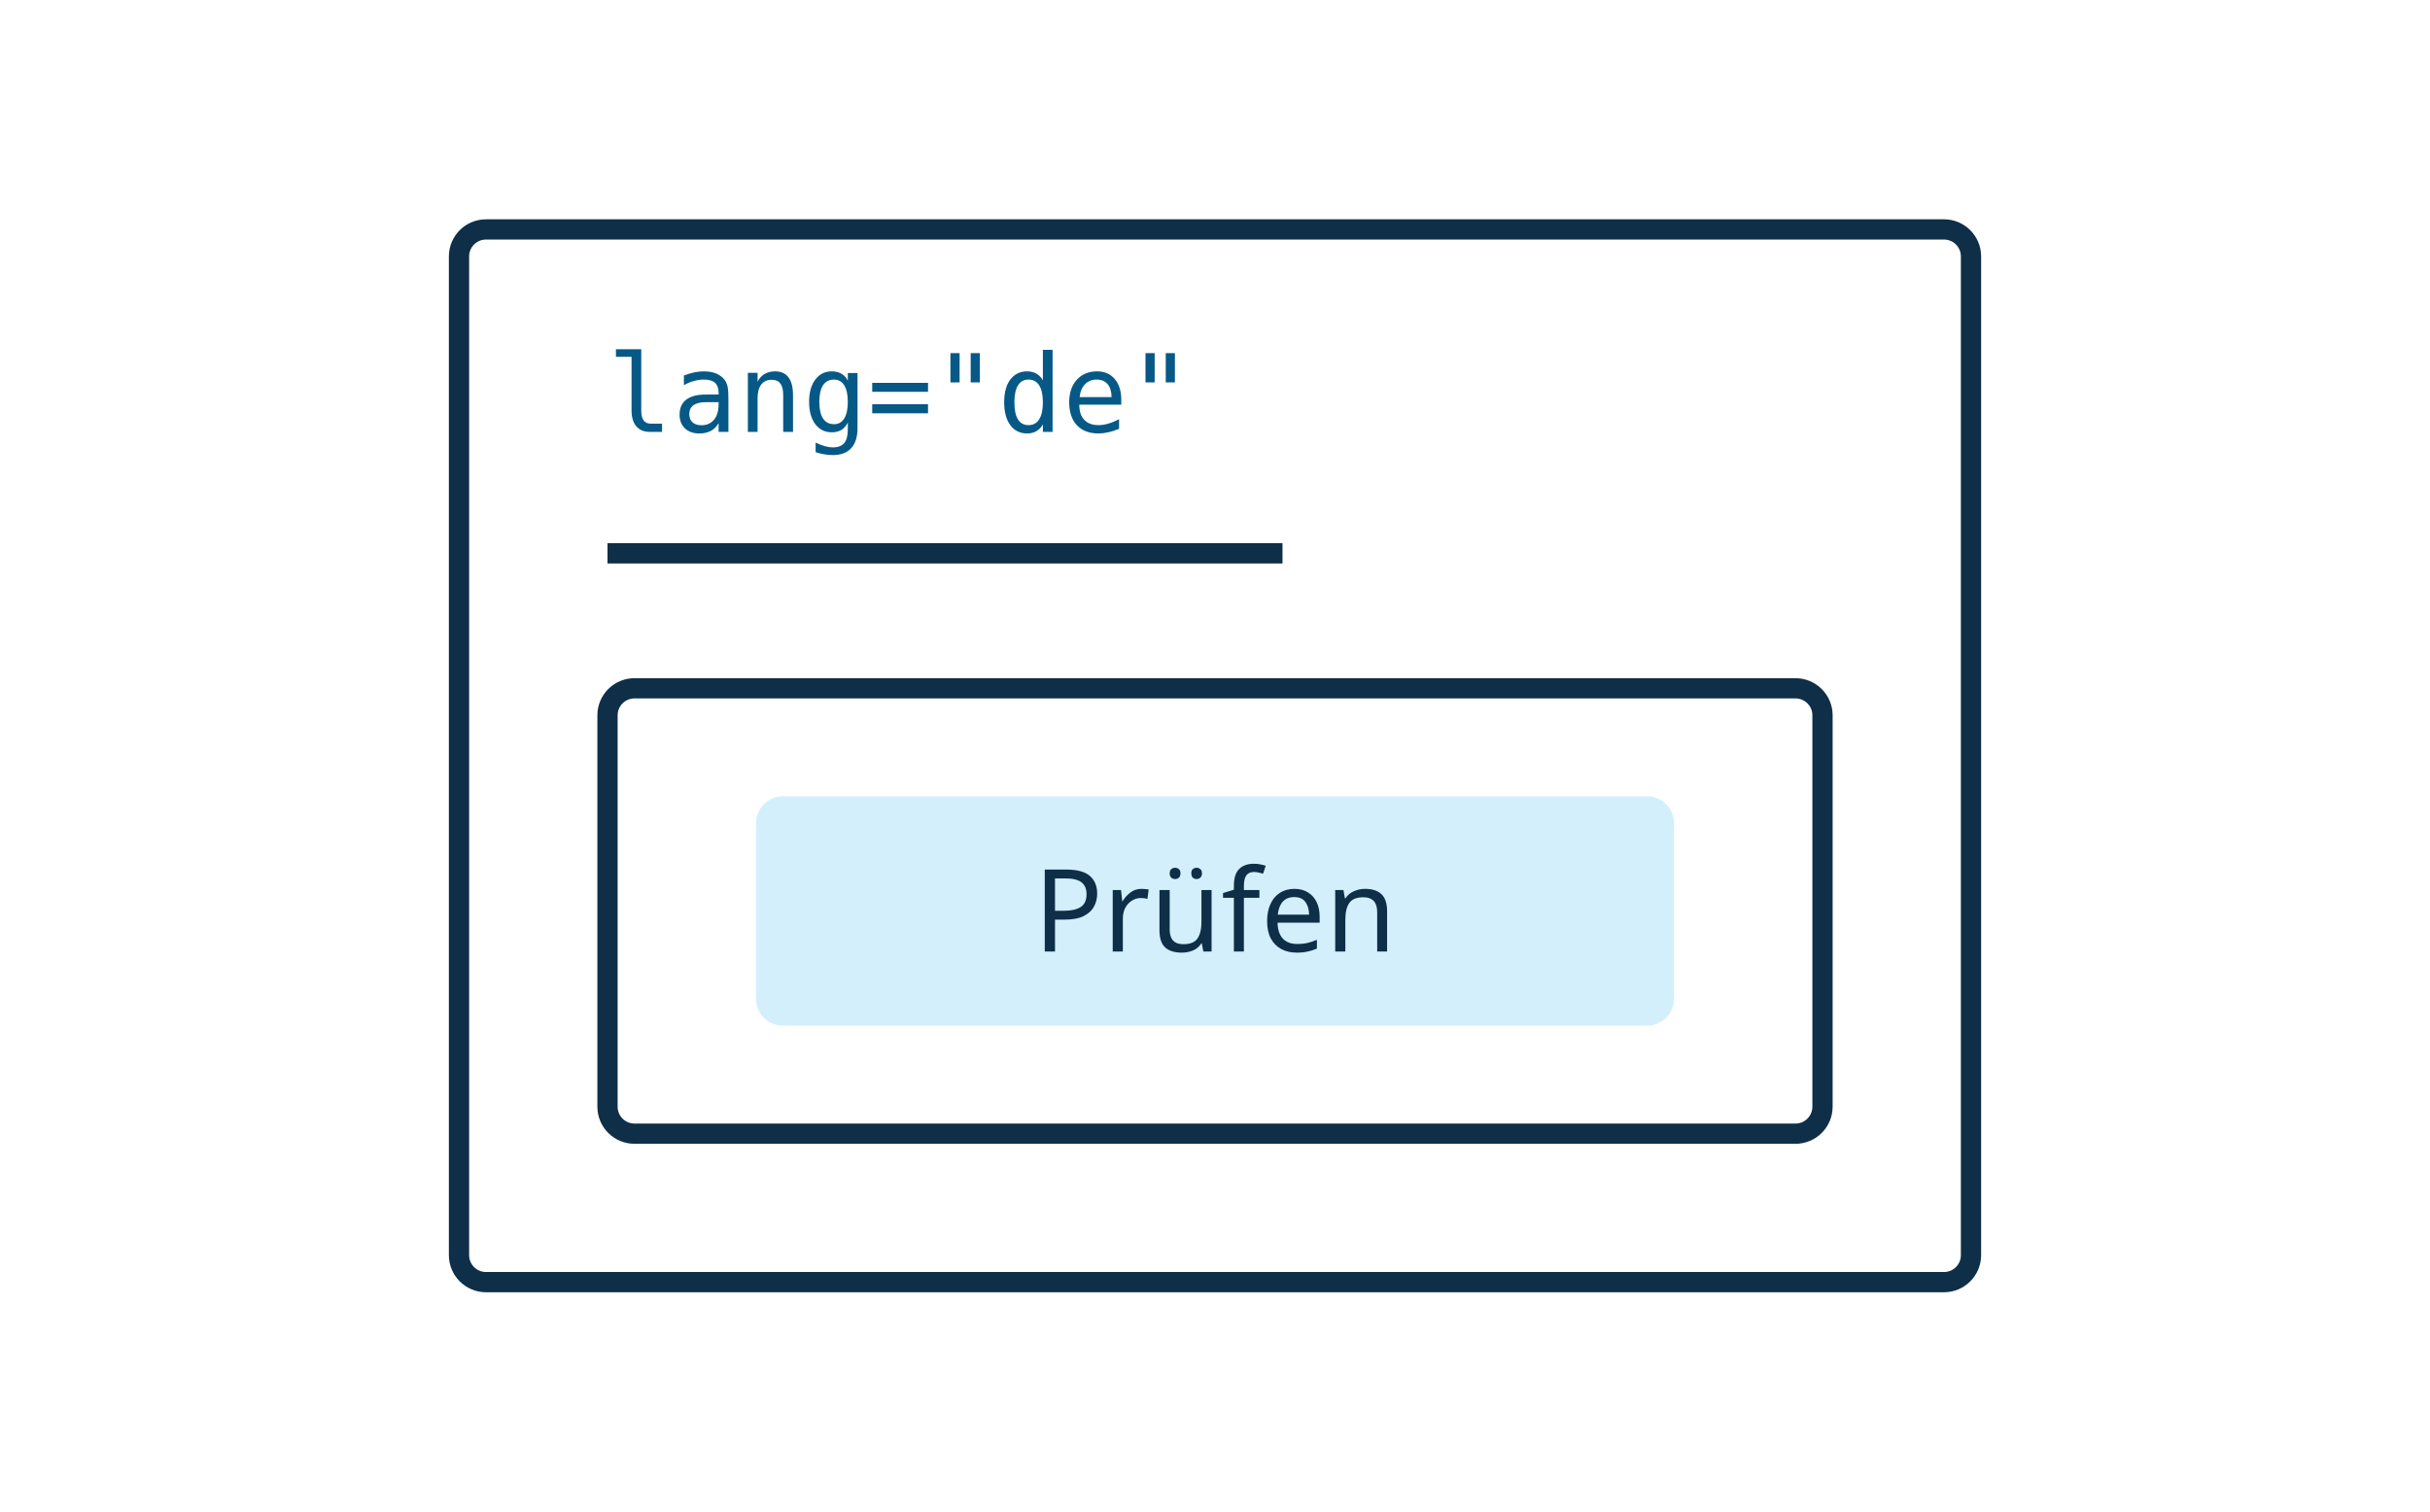
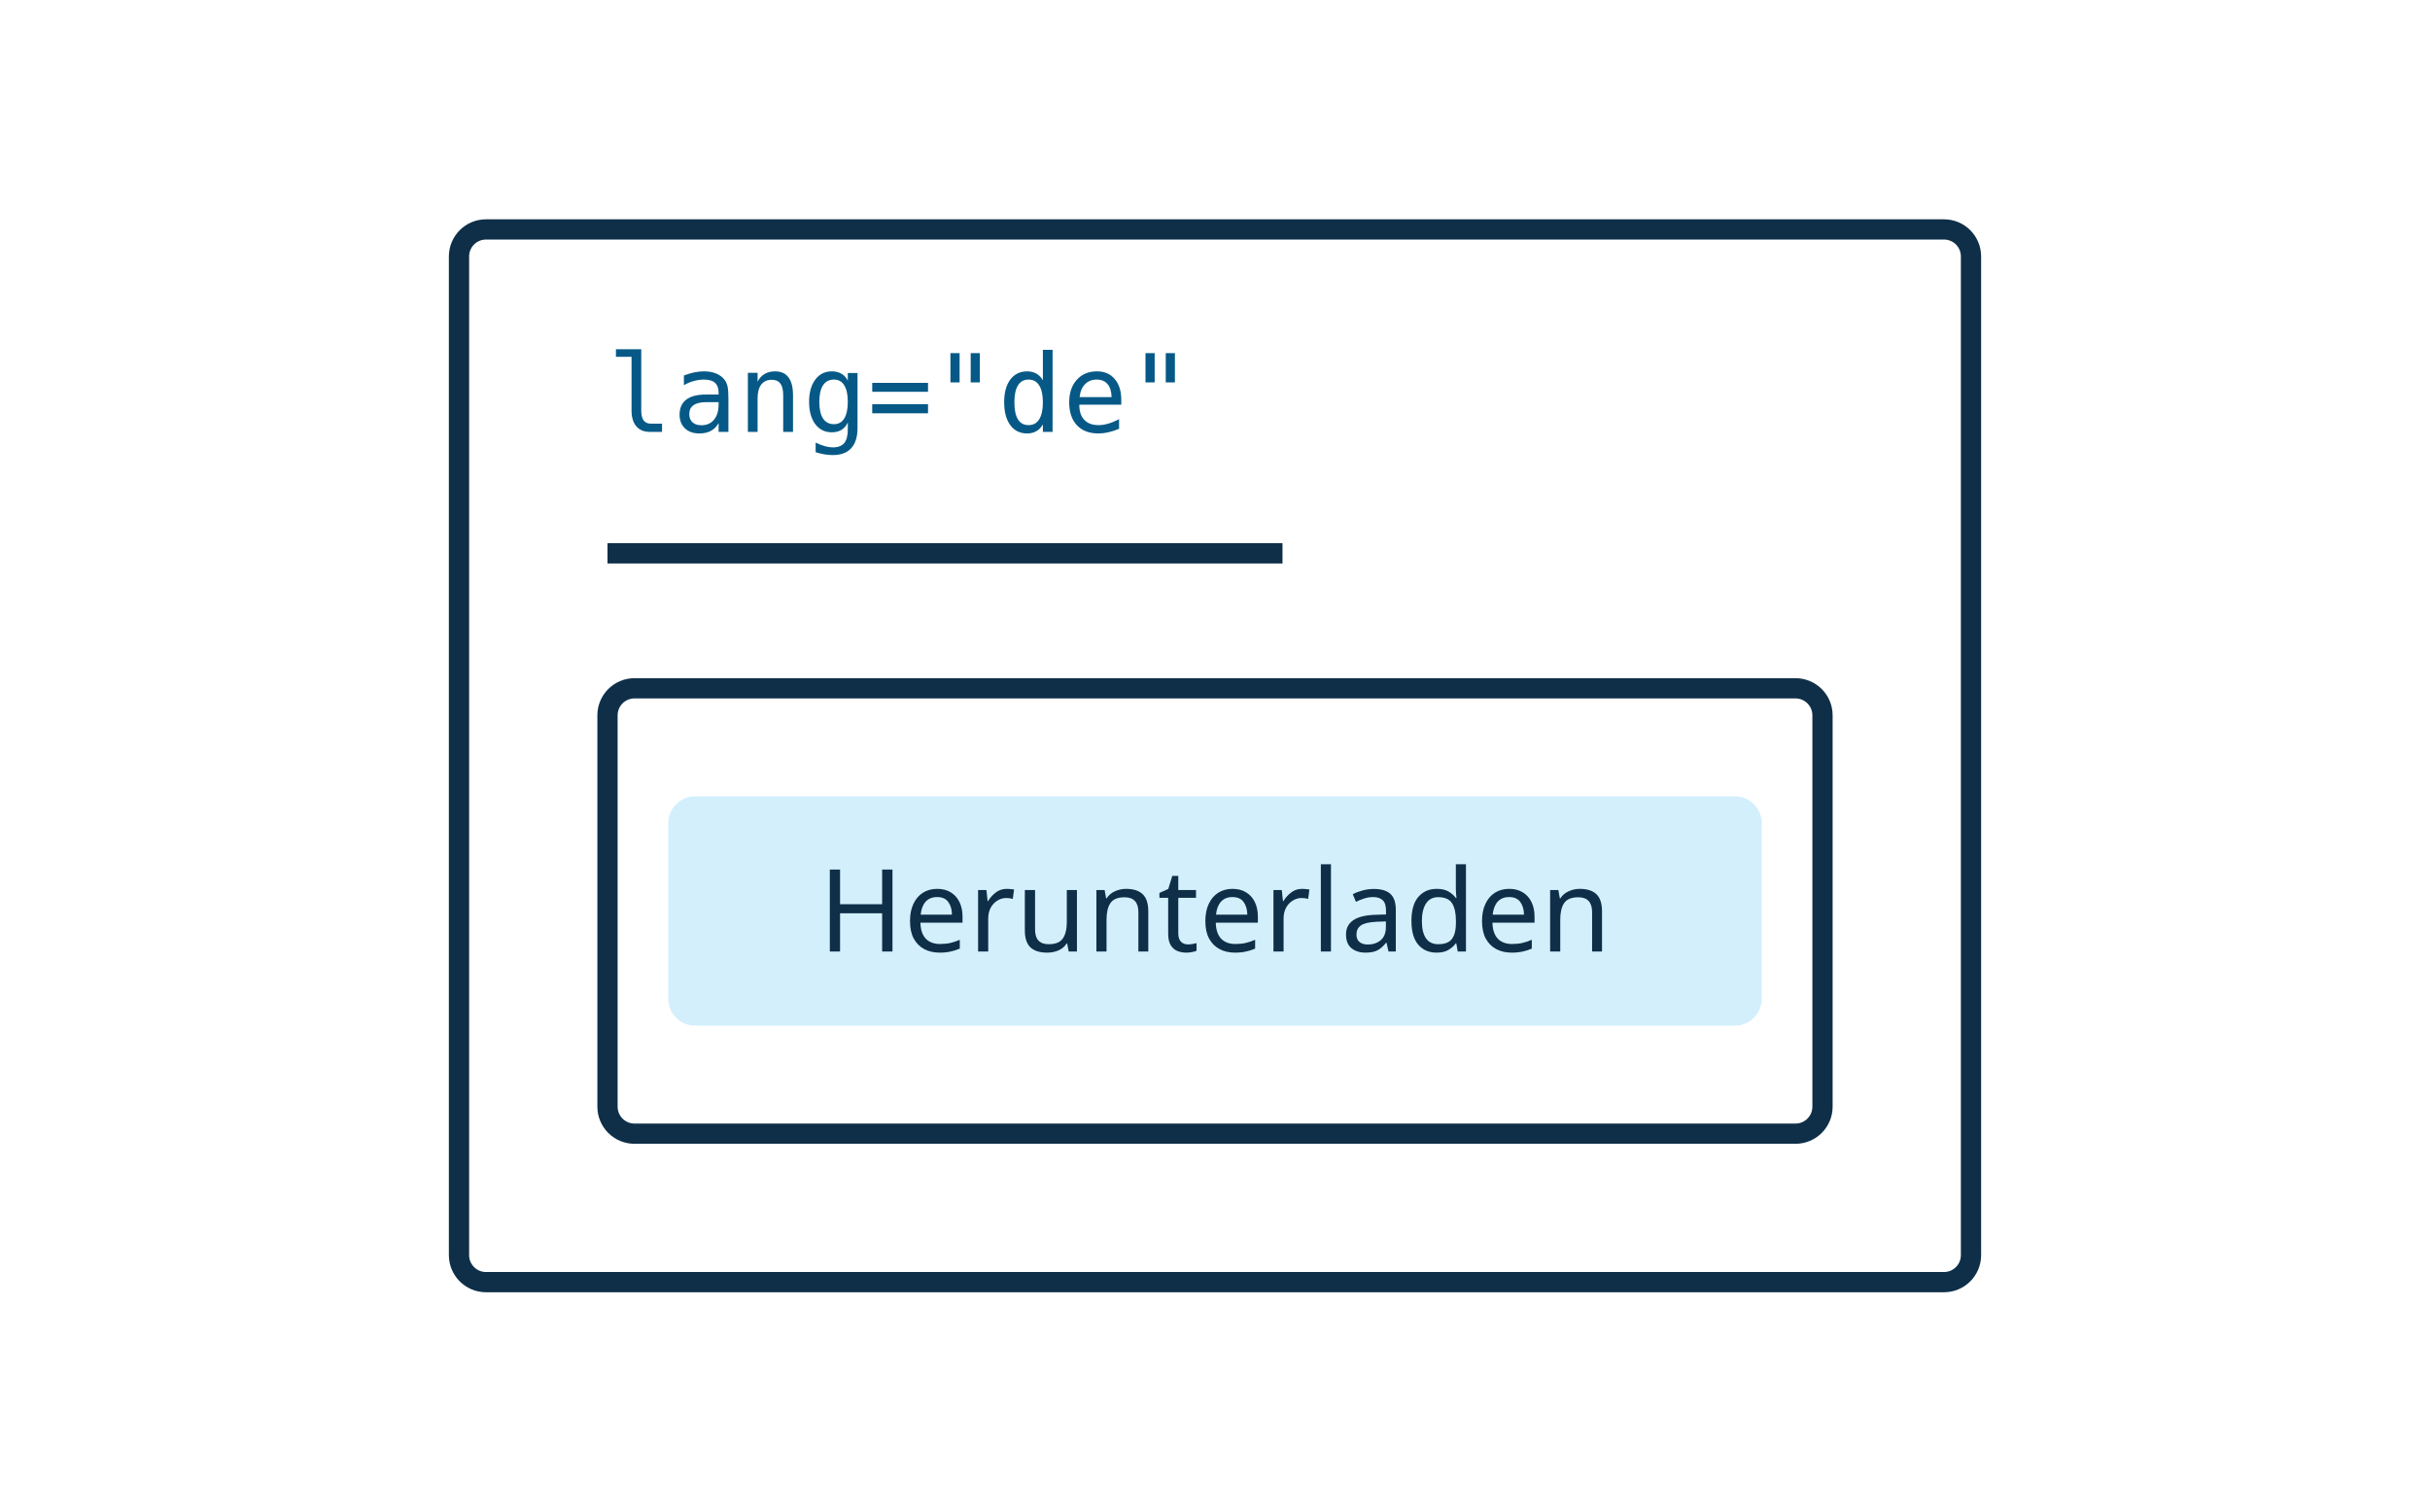
<svg xmlns="http://www.w3.org/2000/svg" width="360" height="224" viewBox="0 0 360 224" role="img" aria-labelledby="title desc">
  <g fill="none" stroke="#0f2f48" stroke-width="3" stroke-linejoin="round">
    <rect x="68" y="34" width="224" height="156" rx="4" />
    <path d="M90 82h100" />
    <rect x="90" y="102" width="180" height="66" rx="4" />
  </g>
  <text x="90" y="64" fill="#065986" font-family="ui-monospace, monospace" font-size="16">lang="de"</text>
-   <rect x="112" y="118" width="136" height="34" rx="4" fill="#82d0f5" fill-opacity=".35" />
-   <text x="180" y="141" fill="#0f2f48" font-family="system-ui, sans-serif" font-size="17" text-anchor="middle">Prüfen</text>
+   <rect x="99" y="118" width="162" height="34" rx="4" fill="#82d0f5" fill-opacity=".35" />
+   <text x="180" y="141" fill="#0f2f48" font-family="system-ui, sans-serif" font-size="17" text-anchor="middle">Herunterladen</text>
</svg>
